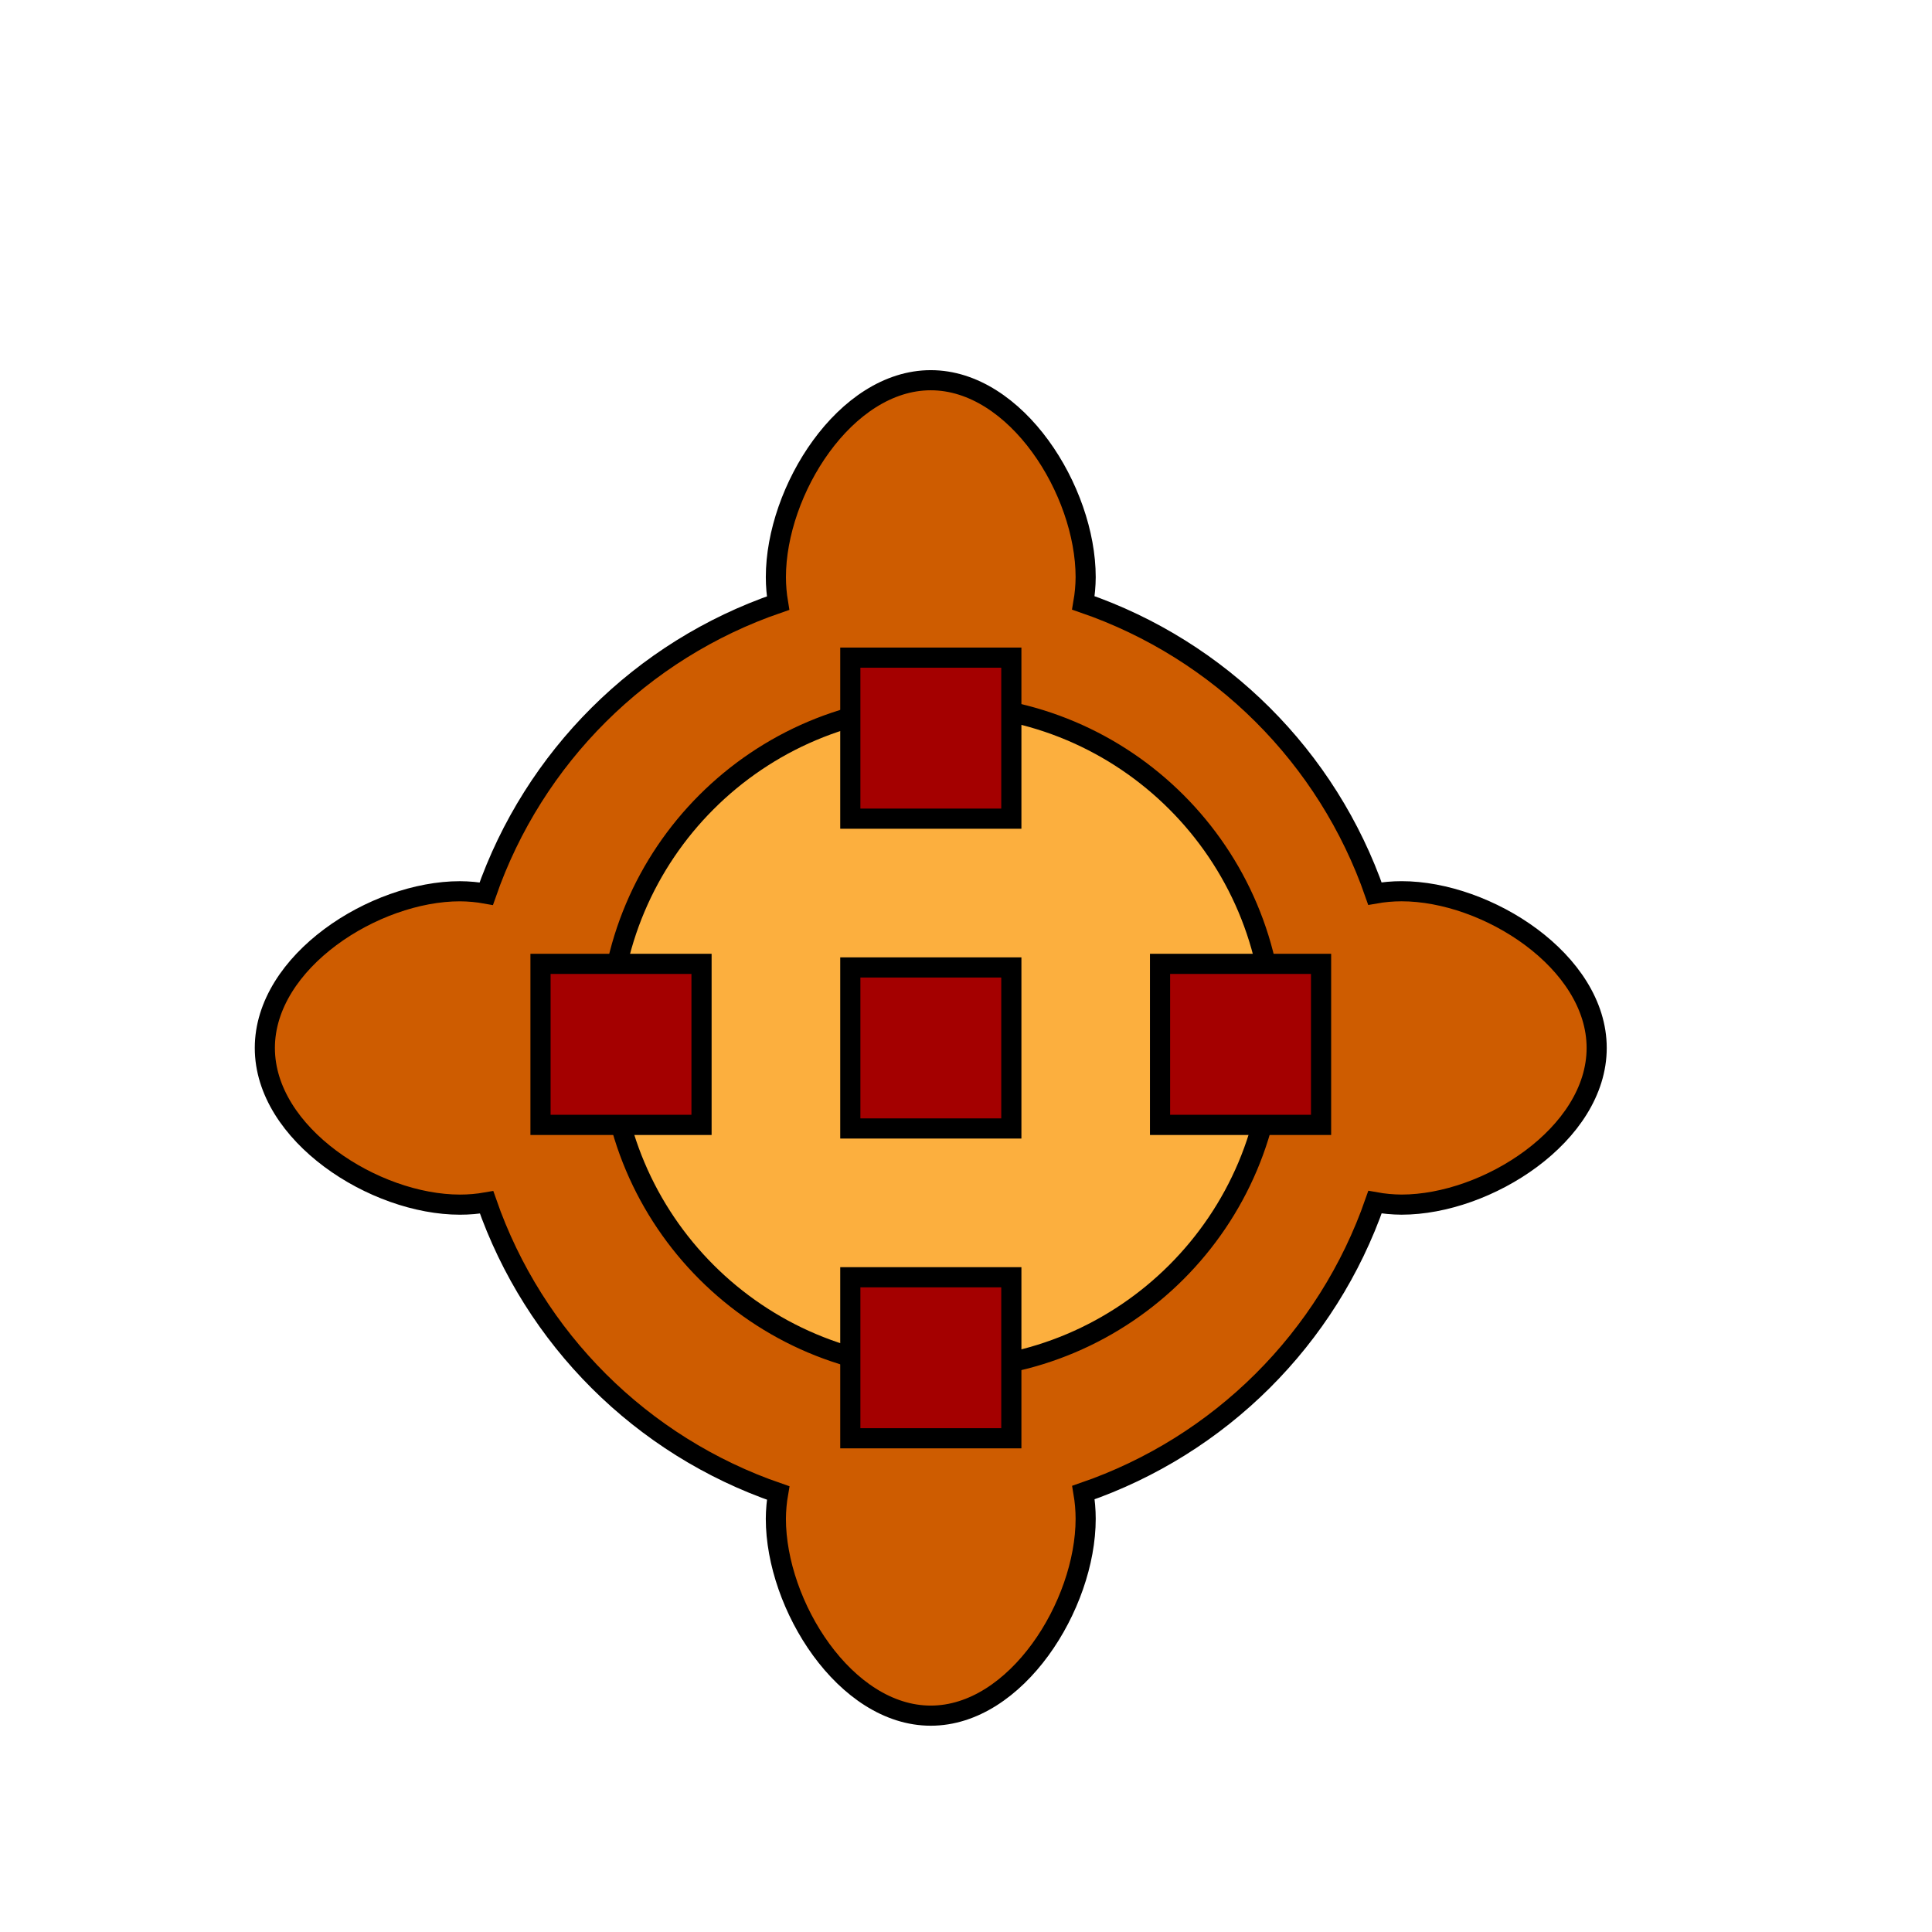
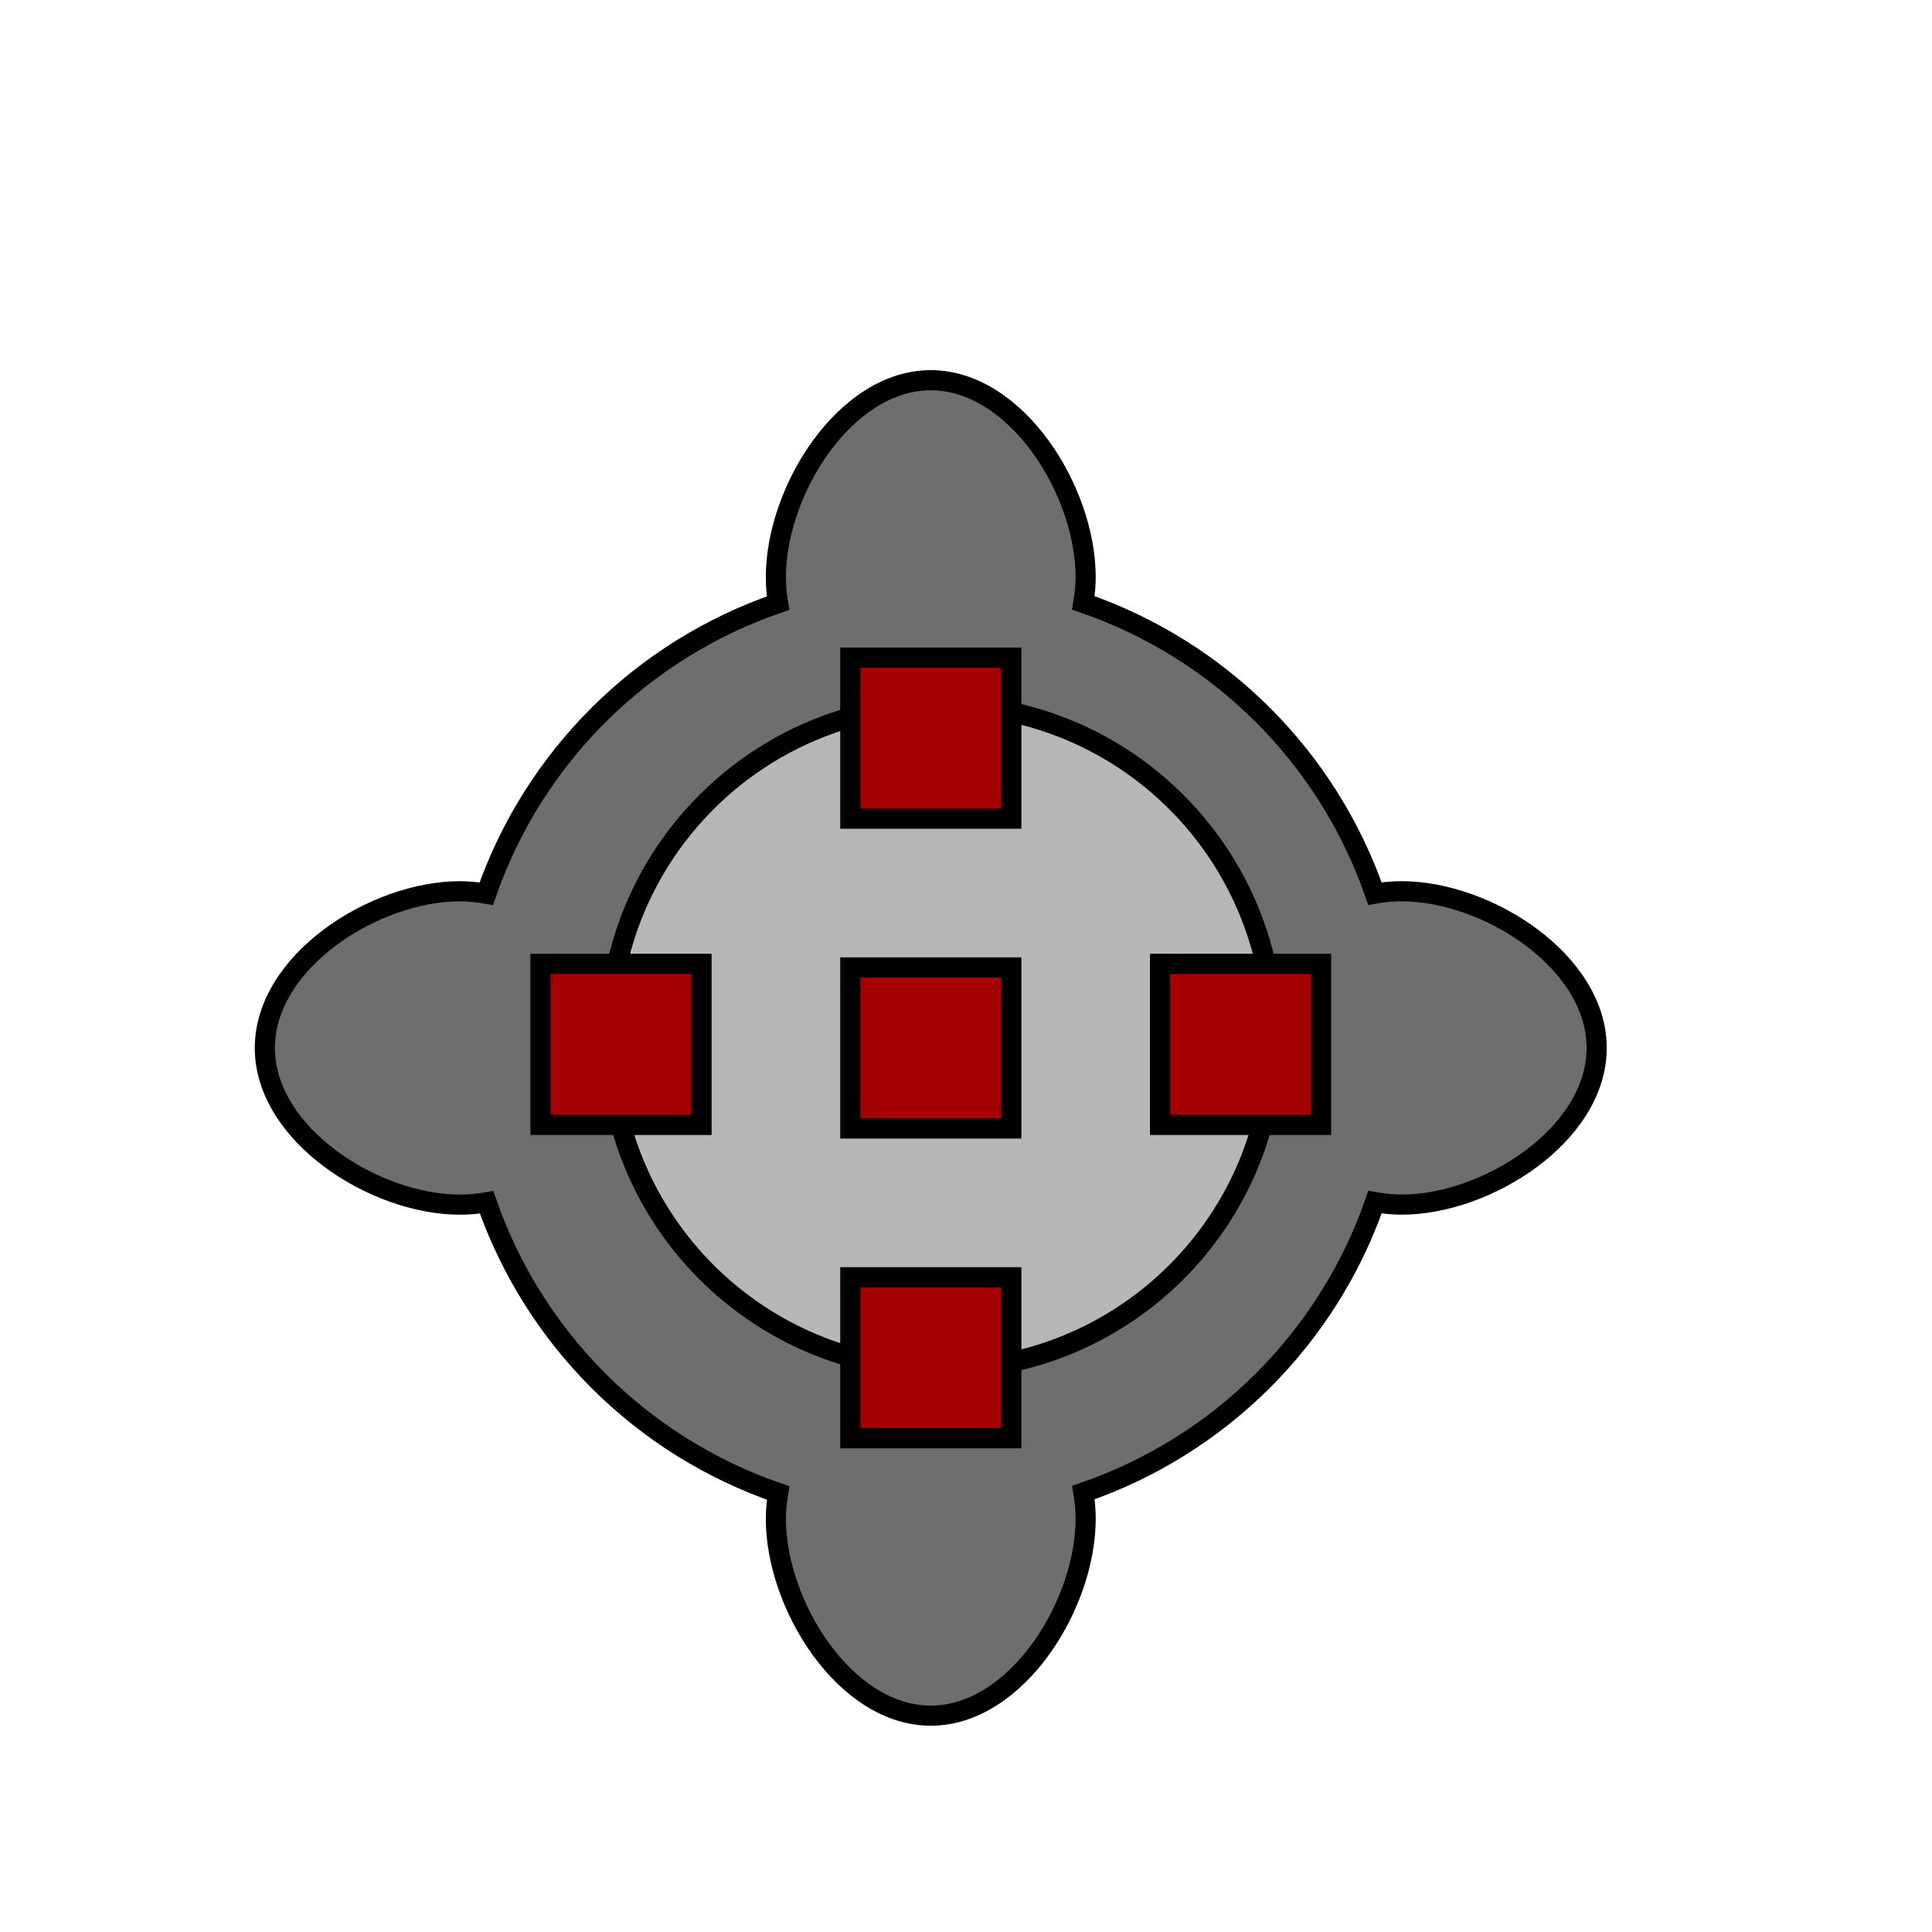
<svg xmlns="http://www.w3.org/2000/svg" width="96" height="96" viewBox="0 0 25.4 25.4" version="1.1" id="svg134">
-   <defs id="defs128" />
+   <defs id="defs128">
+     <filter style="color-interpolation-filters:sRGB;" id="filter8581">
+       <feColorMatrix values="0.21 0.72 0.072 0 0 0.21 0.72 0.072 0 0 0.21 0.72 0.072 0 0 0 0 0 1 0 " id="feColorMatrix8579" />
+     </filter>
+     <filter style="color-interpolation-filters:sRGB;" id="filter8585">
+       <feColorMatrix values="0.21 0.72 0.072 0 0 0.21 0.72 0.072 0 0 0.21 0.72 0.072 0 0 0 0 0 1 0 " id="feColorMatrix8583" />
+     </filter>
+   </defs>
  <g id="layer1" transform="translate(0,-271.6)">
-     <path style="fill:#ce5c00;stroke:#000000;stroke-width:1" d="m 46.25,18.893 c -4.251,-4.75e-4 -7.697,5.485 -7.697,9.785 9.34e-4,0.433 0.038,0.864 0.109,1.291 -6.793,2.331 -12.139,7.654 -14.5,14.438 -0.431,-0.078 -0.867,-0.118 -1.305,-0.121 -4.252,-4.76e-4 -9.698,3.486 -9.697,7.787 2.67e-4,4.3 5.447,7.786 9.697,7.785 0.443,1.74e-4 0.886,-0.038 1.322,-0.115 2.357,6.783 7.698,12.108 14.488,14.443 -0.073,0.422 -0.112,0.85 -0.115,1.279 2.67e-4,4.3 3.447,9.786 7.697,9.785 4.251,4.75e-4 7.697,-5.485 7.697,-9.785 -0.001,-0.436 -0.038,-0.871 -0.111,-1.301 6.787,-2.333 12.128,-7.652 14.488,-14.43 0.435,0.079 0.876,0.12 1.318,0.123 4.251,4.76e-4 9.697,-3.485 9.697,-7.785 8e-4,-4.301 -5.446,-7.788 -9.697,-7.787 -0.443,4.71e-4 -0.886,0.04 -1.322,0.117 -2.356,-6.784 -7.698,-12.109 -14.488,-14.445 0.073,-0.422 0.112,-0.85 0.115,-1.279 -2.67e-4,-4.3 -3.447,-9.786 -7.697,-9.785 z" transform="matrix(0.2645833,0,0,0.2645833,0,271.6)" id="path140" />
-     <circle style="fill:#fcaf3e;stroke:#000000;stroke-width:0.265" id="path1045" cx="12.377" cy="285.235" r="4.369" />
+     <path style="fill:#ce5c00;stroke:#000000;stroke-width:1;filter:url(#filter8585)" d="m 46.25,18.893 c -4.251,-4.75e-4 -7.697,5.485 -7.697,9.785 9.34e-4,0.433 0.038,0.864 0.109,1.291 -6.793,2.331 -12.139,7.654 -14.5,14.438 -0.431,-0.078 -0.867,-0.118 -1.305,-0.121 -4.252,-4.76e-4 -9.698,3.486 -9.697,7.787 2.67e-4,4.3 5.447,7.786 9.697,7.785 0.443,1.74e-4 0.886,-0.038 1.322,-0.115 2.357,6.783 7.698,12.108 14.488,14.443 -0.073,0.422 -0.112,0.85 -0.115,1.279 2.67e-4,4.3 3.447,9.786 7.697,9.785 4.251,4.75e-4 7.697,-5.485 7.697,-9.785 -0.001,-0.436 -0.038,-0.871 -0.111,-1.301 6.787,-2.333 12.128,-7.652 14.488,-14.43 0.435,0.079 0.876,0.12 1.318,0.123 4.251,4.76e-4 9.697,-3.485 9.697,-7.785 8e-4,-4.301 -5.446,-7.788 -9.697,-7.787 -0.443,4.71e-4 -0.886,0.04 -1.322,0.117 -2.356,-6.784 -7.698,-12.109 -14.488,-14.445 0.073,-0.422 0.112,-0.85 0.115,-1.279 -2.67e-4,-4.3 -3.447,-9.786 -7.697,-9.785 z" transform="matrix(0.2645833,0,0,0.2645833,0,271.6)" id="path140" />
+     <circle style="fill:#fcaf3e;stroke:#000000;stroke-width:0.265;filter:url(#filter8581)" id="path1045" cx="12.377" cy="285.235" r="4.369" />
    <rect style="fill:#a40000;stroke:#000000;stroke-width:0.265" id="rect947" width="2.117" height="2.117" x="11.179" y="284.319" />
    <rect style="fill:#a40000;stroke:#000000;stroke-width:0.265" id="rect947-3" width="2.117" height="2.117" x="11.179" y="280.246" />
    <rect style="fill:#a40000;stroke:#000000;stroke-width:0.265" id="rect947-6" width="2.117" height="2.117" x="11.179" y="288.392" />
    <rect style="fill:#a40000;stroke:#000000;stroke-width:0.265" id="rect947-3-7" width="2.117" height="2.117" x="284.272" y="-17.368" transform="rotate(90)" />
    <rect style="fill:#a40000;stroke:#000000;stroke-width:0.265" id="rect947-6-5" width="2.117" height="2.117" x="284.272" y="-9.223" transform="rotate(90)" />
  </g>
</svg>
